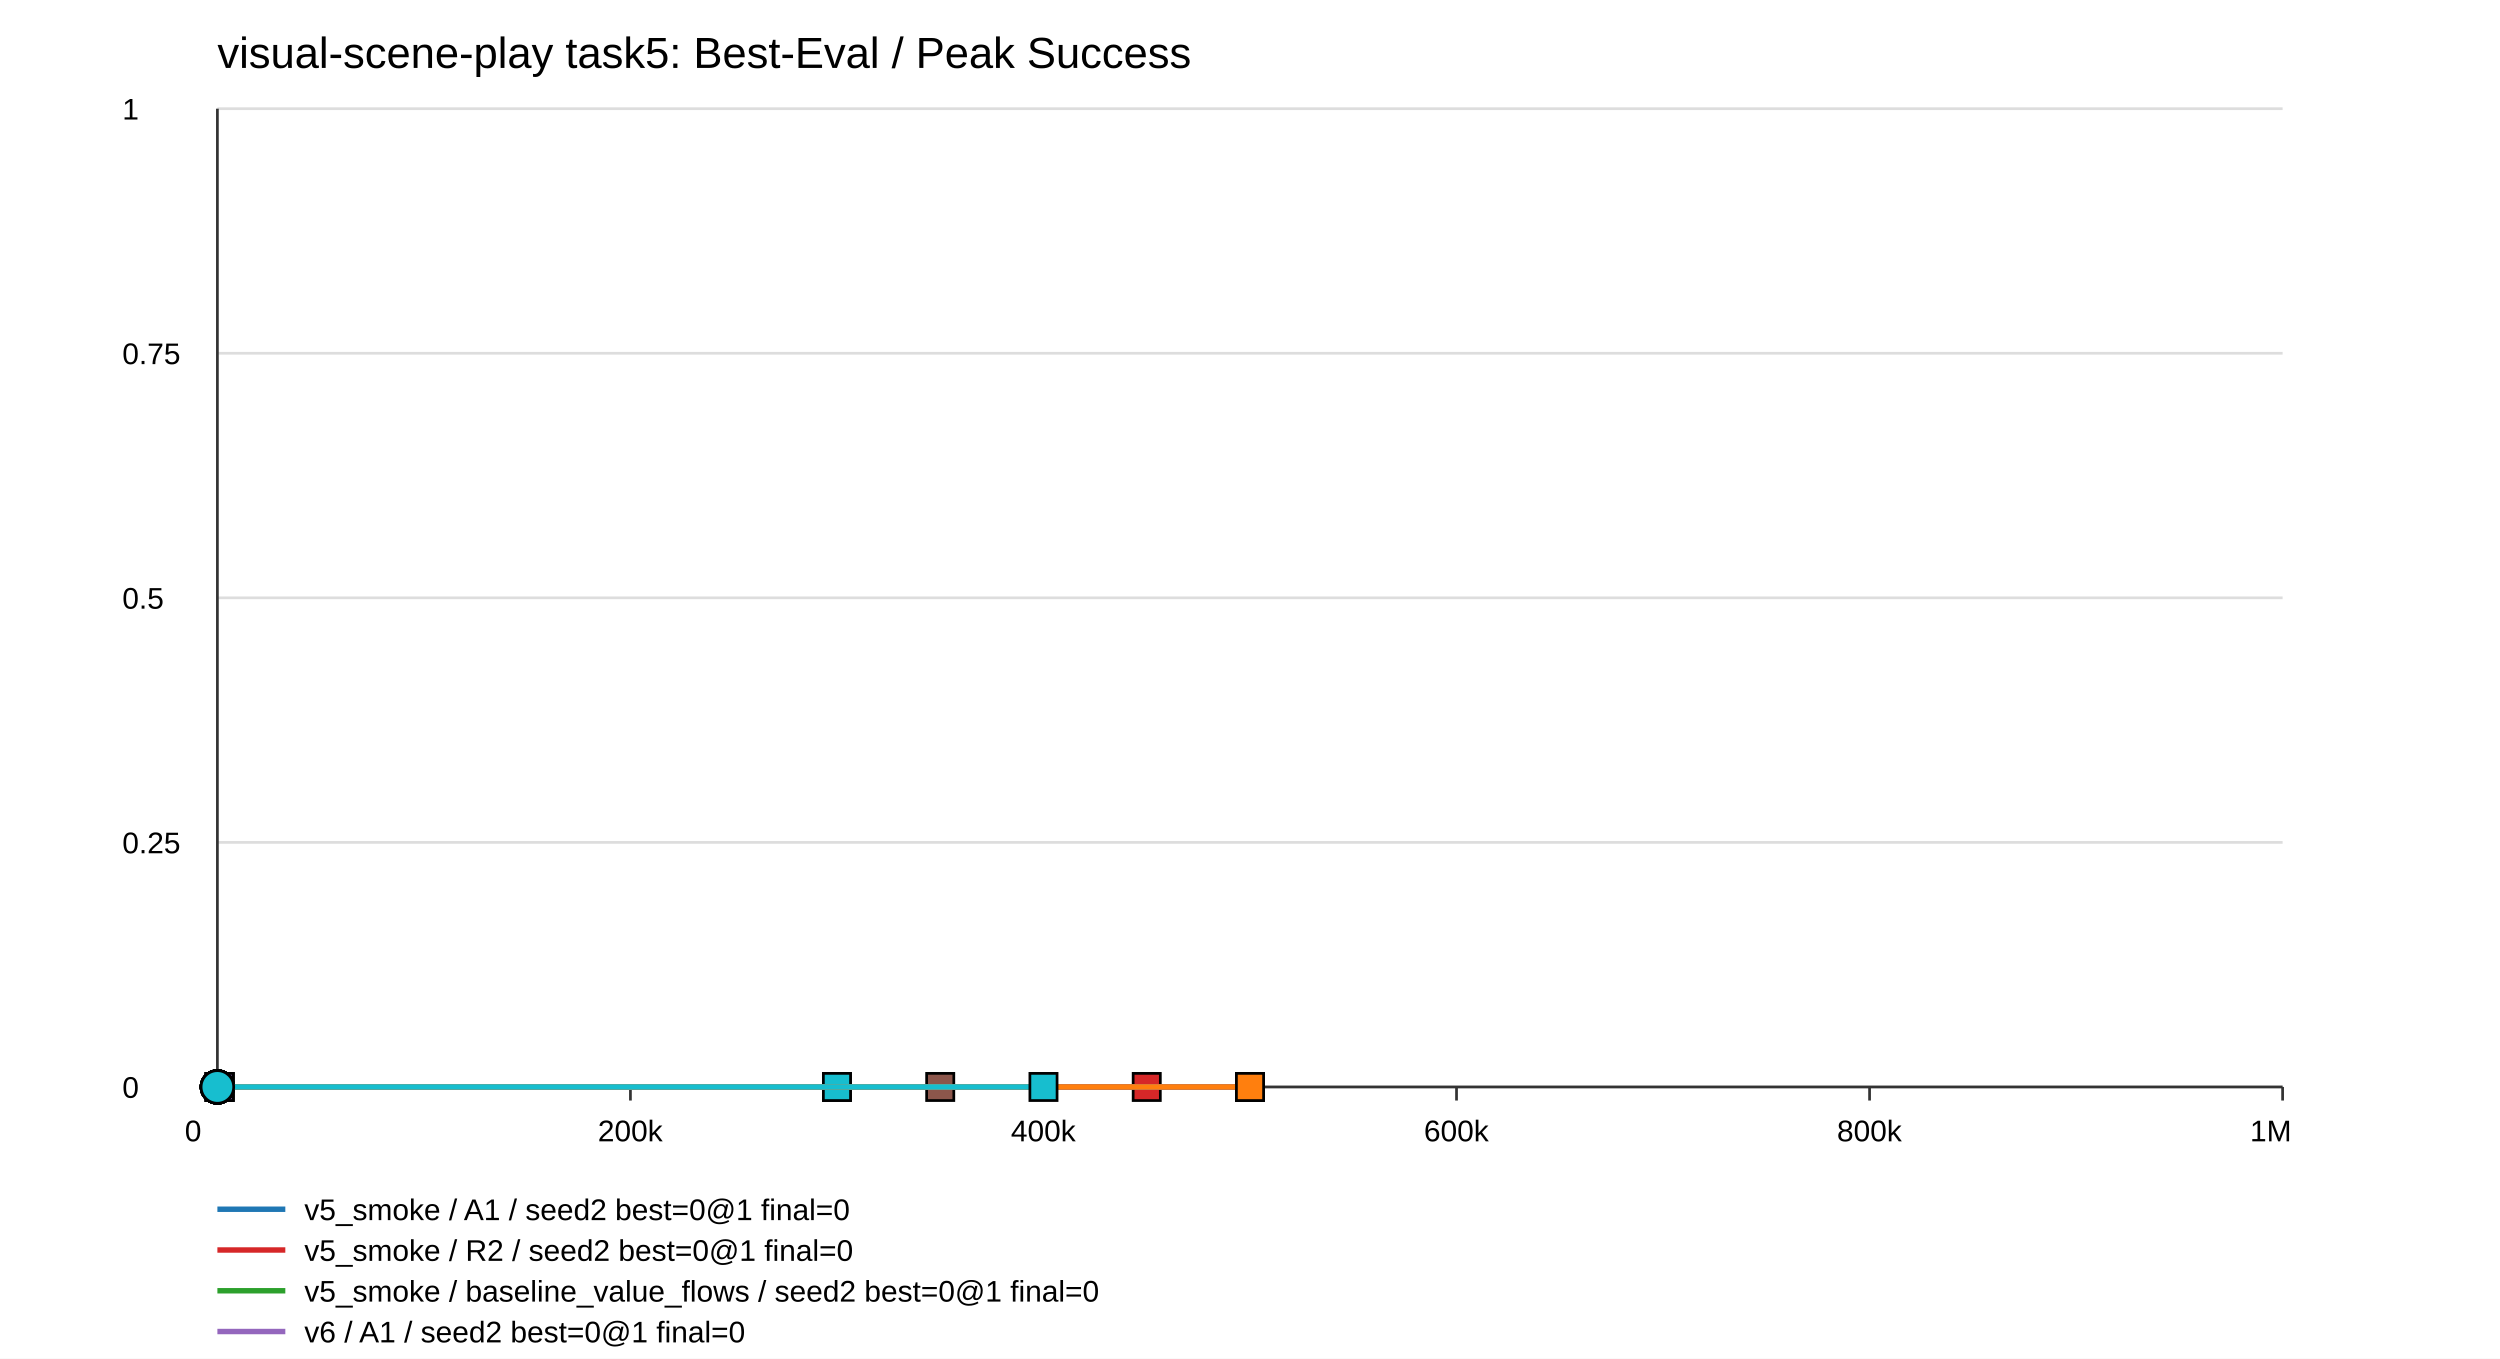
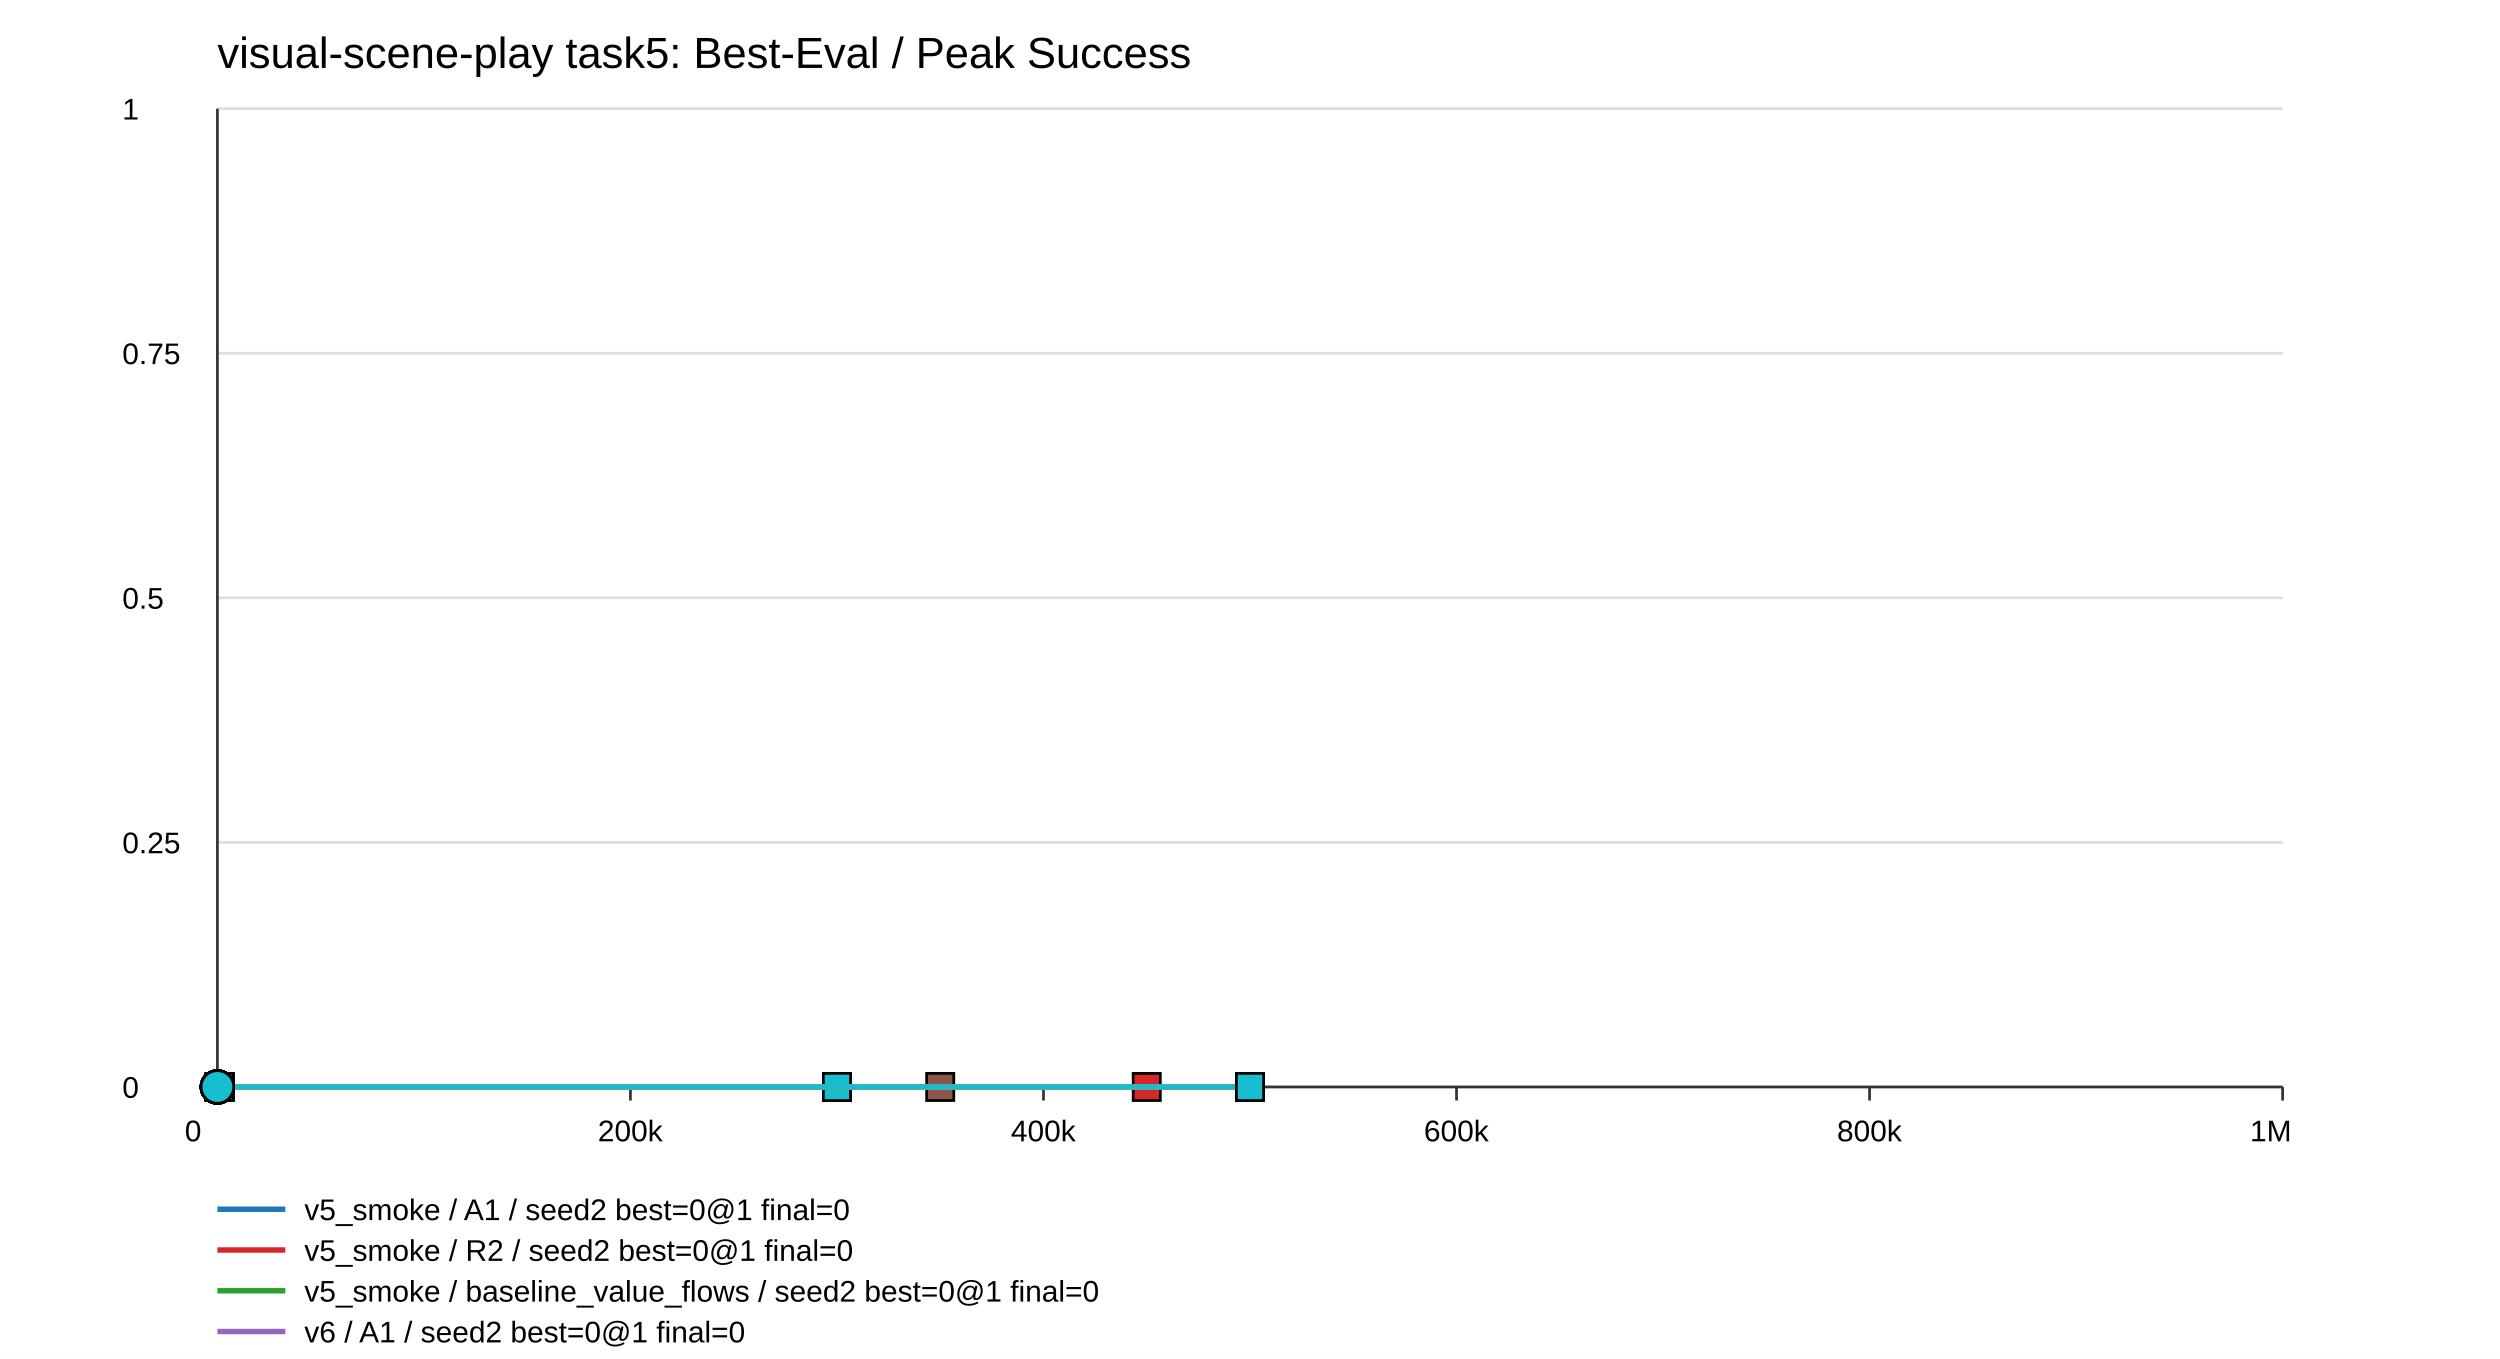
<svg xmlns="http://www.w3.org/2000/svg" width="920" height="500" viewBox="0 0 920 500">
  <rect width="100%" height="100%" fill="white" />
  <text x="80" y="25" font-family="Arial" font-size="16">visual-scene-play task5: Best-Eval / Peak Success</text>
  <line x1="80" y1="400.0" x2="840" y2="400.0" stroke="#ddd" />
  <text x="45" y="404.0" font-family="Arial" font-size="11">0</text>
  <line x1="80" y1="310.0" x2="840" y2="310.0" stroke="#ddd" />
  <text x="45" y="314.0" font-family="Arial" font-size="11">0.25</text>
  <line x1="80" y1="220.0" x2="840" y2="220.0" stroke="#ddd" />
  <text x="45" y="224.0" font-family="Arial" font-size="11">0.5</text>
  <line x1="80" y1="130.0" x2="840" y2="130.0" stroke="#ddd" />
  <text x="45" y="134.0" font-family="Arial" font-size="11">0.75</text>
  <line x1="80" y1="40.0" x2="840" y2="40.0" stroke="#ddd" />
  <text x="45" y="44.0" font-family="Arial" font-size="11">1</text>
  <line x1="80" y1="400" x2="840" y2="400" stroke="#333" />
  <line x1="80" y1="40" x2="80" y2="400" stroke="#333" />
  <line x1="80.0" y1="400" x2="80.0" y2="405" stroke="#333" />
  <text x="68.0" y="420" font-family="Arial" font-size="11">0</text>
  <line x1="232.0" y1="400" x2="232.0" y2="405" stroke="#333" />
  <text x="220.0" y="420" font-family="Arial" font-size="11">200k</text>
  <line x1="384.0" y1="400" x2="384.0" y2="405" stroke="#333" />
  <text x="372.0" y="420" font-family="Arial" font-size="11">400k</text>
  <line x1="536.0" y1="400" x2="536.0" y2="405" stroke="#333" />
  <text x="524.0" y="420" font-family="Arial" font-size="11">600k</text>
  <line x1="688.0" y1="400" x2="688.0" y2="405" stroke="#333" />
  <text x="676.0" y="420" font-family="Arial" font-size="11">800k</text>
  <line x1="840.0" y1="400" x2="840.0" y2="405" stroke="#333" />
  <text x="828.0" y="420" font-family="Arial" font-size="11">1M</text>
  <polyline points="80.0,400.0 80.8,400.0" fill="none" stroke="#1f77b4" stroke-width="2" />
  <circle cx="80.0" cy="400.0" r="6" fill="#1f77b4" stroke="black" />
  <rect x="75.8" y="395.0" width="10" height="10" fill="#1f77b4" stroke="black" />
  <line x1="80" y1="445" x2="105" y2="445" stroke="#1f77b4" stroke-width="2" />
  <text x="112" y="449" font-family="Arial" font-size="11">v5_smoke / A1 / seed2 best=0@1 final=0</text>
  <polyline points="80.0,400.0 80.8,400.0" fill="none" stroke="#d62728" stroke-width="2" />
  <circle cx="80.0" cy="400.0" r="6" fill="#d62728" stroke="black" />
  <rect x="75.8" y="395.0" width="10" height="10" fill="#d62728" stroke="black" />
  <line x1="80" y1="460" x2="105" y2="460" stroke="#d62728" stroke-width="2" />
  <text x="112" y="464" font-family="Arial" font-size="11">v5_smoke / R2 / seed2 best=0@1 final=0</text>
  <polyline points="80.0,400.0 80.8,400.0" fill="none" stroke="#2ca02c" stroke-width="2" />
  <circle cx="80.0" cy="400.0" r="6" fill="#2ca02c" stroke="black" />
  <rect x="75.8" y="395.0" width="10" height="10" fill="#2ca02c" stroke="black" />
  <line x1="80" y1="475" x2="105" y2="475" stroke="#2ca02c" stroke-width="2" />
  <text x="112" y="479" font-family="Arial" font-size="11">v5_smoke / baseline_value_flows / seed2 best=0@1 final=0</text>
  <polyline points="80.0,400.0 80.8,400.0" fill="none" stroke="#9467bd" stroke-width="2" />
  <circle cx="80.0" cy="400.0" r="6" fill="#9467bd" stroke="black" />
  <rect x="75.8" y="395.0" width="10" height="10" fill="#9467bd" stroke="black" />
  <line x1="80" y1="490" x2="105" y2="490" stroke="#9467bd" stroke-width="2" />
  <text x="112" y="494" font-family="Arial" font-size="11">v6 / A1 / seed2 best=0@1 final=0</text>
  <polyline points="80.0,400.0 118.0,400.0 156.0,400.0 194.0,400.0 232.0,400.0 270.0,400.0 308.0,400.0" fill="none" stroke="#ff7f0e" stroke-width="2" />
  <circle cx="80.0" cy="400.0" r="6" fill="#ff7f0e" stroke="black" />
  <rect x="303.0" y="395.0" width="10" height="10" fill="#ff7f0e" stroke="black" />
  <line x1="80" y1="505" x2="105" y2="505" stroke="#ff7f0e" stroke-width="2" />
  <text x="112" y="509" font-family="Arial" font-size="11">v6 / A1 / seed2 best=0@1 final=0</text>
  <polyline points="80.0,400.0 118.0,400.0 156.0,400.0 194.0,400.0 232.0,400.0 270.0,400.0 308.0,400.0" fill="none" stroke="#17becf" stroke-width="2" />
  <circle cx="80.0" cy="400.0" r="6" fill="#17becf" stroke="black" />
  <rect x="303.0" y="395.0" width="10" height="10" fill="#17becf" stroke="black" />
  <line x1="80" y1="520" x2="105" y2="520" stroke="#17becf" stroke-width="2" />
  <text x="112" y="524" font-family="Arial" font-size="11">v6 / R2 / seed2 best=0@1 final=0</text>
  <polyline points="80.0,400.0 118.0,400.0 156.0,400.0 194.0,400.0 232.0,400.0 270.0,400.0 308.0,400.0 346.0,400.0" fill="none" stroke="#8c564b" stroke-width="2" />
  <circle cx="80.0" cy="400.0" r="6" fill="#8c564b" stroke="black" />
  <rect x="341.0" y="395.0" width="10" height="10" fill="#8c564b" stroke="black" />
  <line x1="80" y1="535" x2="105" y2="535" stroke="#8c564b" stroke-width="2" />
  <text x="112" y="539" font-family="Arial" font-size="11">v8p1 / R2_stable_strong / seed2 best=0@1 final=0</text>
  <polyline points="80.0,400.0 118.0,400.0 156.0,400.0 194.0,400.0 232.0,400.0 270.0,400.0 308.0,400.0 346.0,400.0 384.0,400.0 422.0,400.0 460.0,400.0" fill="none" stroke="#e377c2" stroke-width="2" />
  <circle cx="80.0" cy="400.0" r="6" fill="#e377c2" stroke="black" />
  <rect x="455.0" y="395.0" width="10" height="10" fill="#e377c2" stroke="black" />
  <line x1="80" y1="550" x2="105" y2="550" stroke="#e377c2" stroke-width="2" />
  <text x="112" y="554" font-family="Arial" font-size="11">v8p1 / R2_stable_strong / seed2 best=0@1 final=0</text>
  <polyline points="80.0,400.0 118.0,400.0 156.0,400.0 194.0,400.0 232.0,400.0 270.0,400.0 308.0,400.0 346.0,400.0 384.0,400.0 422.0,400.0 460.0,400.0" fill="none" stroke="#1f77b4" stroke-width="2" />
  <circle cx="80.0" cy="400.0" r="6" fill="#1f77b4" stroke="black" />
  <rect x="455.0" y="395.0" width="10" height="10" fill="#1f77b4" stroke="black" />
  <line x1="80" y1="565" x2="105" y2="565" stroke="#1f77b4" stroke-width="2" />
  <text x="112" y="569" font-family="Arial" font-size="11">v8p1 / R2_stable_strong / seed3 best=0@1 final=0</text>
  <polyline points="80.0,400.0 118.0,400.0 156.0,400.0 194.0,400.0 232.0,400.0 270.0,400.0 308.0,400.0 346.0,400.0 384.0,400.0 422.0,400.0" fill="none" stroke="#d62728" stroke-width="2" />
  <circle cx="80.0" cy="400.0" r="6" fill="#d62728" stroke="black" />
  <rect x="417.0" y="395.0" width="10" height="10" fill="#d62728" stroke="black" />
  <line x1="80" y1="580" x2="105" y2="580" stroke="#d62728" stroke-width="2" />
  <text x="112" y="584" font-family="Arial" font-size="11">v8p1 / R2_stable_strong / seed4 best=0@1 final=0</text>
  <polyline points="80.0,400.0 118.0,400.0 156.0,400.0 194.0,400.0 232.0,400.0 270.0,400.0 308.0,400.0 346.0,400.0 384.0,400.0 422.0,400.0 460.0,400.0" fill="none" stroke="#2ca02c" stroke-width="2" />
  <circle cx="80.0" cy="400.0" r="6" fill="#2ca02c" stroke="black" />
  <rect x="455.0" y="395.0" width="10" height="10" fill="#2ca02c" stroke="black" />
  <line x1="80" y1="595" x2="105" y2="595" stroke="#2ca02c" stroke-width="2" />
  <text x="112" y="599" font-family="Arial" font-size="11">v8p1 / R2_stable_strong / seed5 best=0@1 final=0</text>
  <polyline points="80.0,400.0 118.0,400.0 156.0,400.0 194.0,400.0 232.0,400.0 270.0,400.0 308.0,400.0 346.0,400.0 384.0,400.0 422.0,400.0 460.0,400.0" fill="none" stroke="#9467bd" stroke-width="2" />
  <circle cx="80.0" cy="400.0" r="6" fill="#9467bd" stroke="black" />
  <rect x="455.0" y="395.0" width="10" height="10" fill="#9467bd" stroke="black" />
  <line x1="80" y1="610" x2="105" y2="610" stroke="#9467bd" stroke-width="2" />
  <text x="112" y="614" font-family="Arial" font-size="11">v8p1 / R2_stable_strong / seed6 best=0@1 final=0</text>
  <polyline points="80.0,400.0 118.0,400.0 156.0,400.0 194.0,400.0 232.0,400.0 270.0,400.0 308.0,400.0 346.0,400.0 384.0,400.0 422.0,400.0 460.0,400.0" fill="none" stroke="#ff7f0e" stroke-width="2" />
  <circle cx="80.0" cy="400.0" r="6" fill="#ff7f0e" stroke="black" />
  <rect x="455.0" y="395.0" width="10" height="10" fill="#ff7f0e" stroke="black" />
  <line x1="80" y1="625" x2="105" y2="625" stroke="#ff7f0e" stroke-width="2" />
  <text x="112" y="629" font-family="Arial" font-size="11">v8p1 / R2_stable_strong / seed7 best=0@1 final=0</text>
-   <polyline points="80.0,400.0 118.0,400.0 156.0,400.0 194.0,400.0 232.0,400.0 270.0,400.0 308.0,400.0 346.0,400.0 384.0,400.0" fill="none" stroke="#17becf" stroke-width="2" />
+   <polyline points="80.0,400.0 118.0,400.0 156.0,400.0 194.0,400.0 232.0,400.0 270.0,400.0 308.0,400.0 346.0,400.0 384.0,400.0 422.0,400.0 460.0,400.0" fill="none" stroke="#17becf" stroke-width="2" />
  <circle cx="80.0" cy="400.0" r="6" fill="#17becf" stroke="black" />
-   <rect x="379.0" y="395.0" width="10" height="10" fill="#17becf" stroke="black" />
+   <rect x="455.0" y="395.0" width="10" height="10" fill="#17becf" stroke="black" />
  <line x1="80" y1="640" x2="105" y2="640" stroke="#17becf" stroke-width="2" />
  <text x="112" y="644" font-family="Arial" font-size="11">v8p1 / R2_stable_strong / seed8 best=0@1 final=0</text>
</svg>
